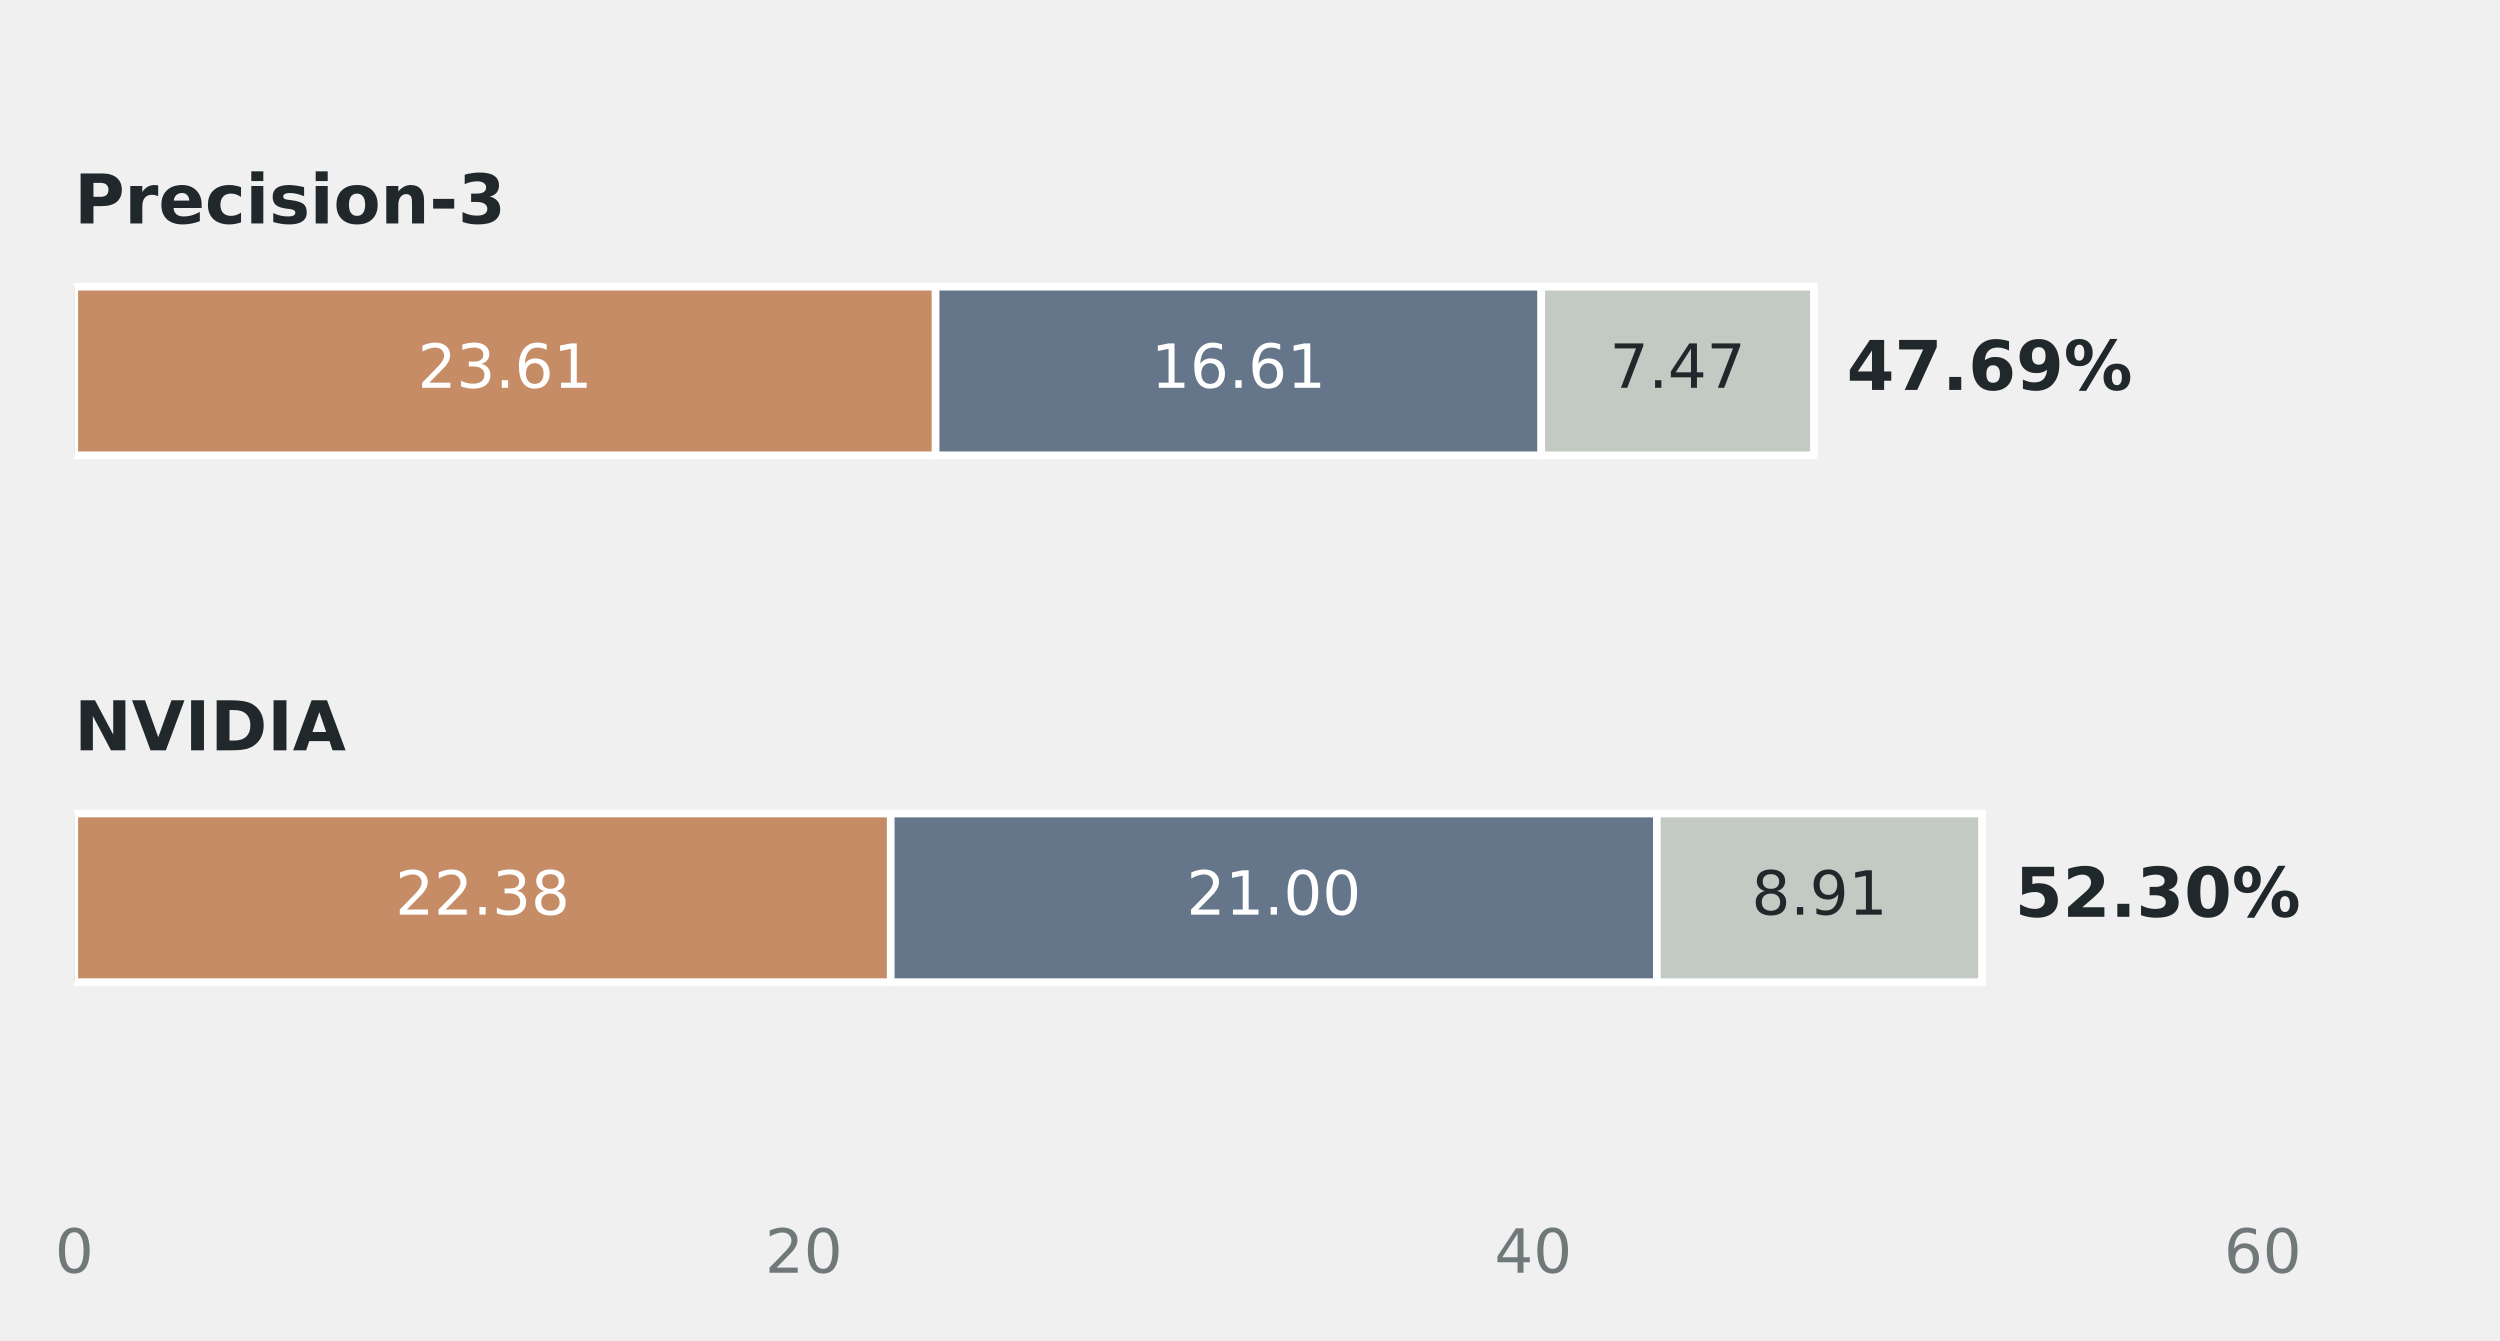
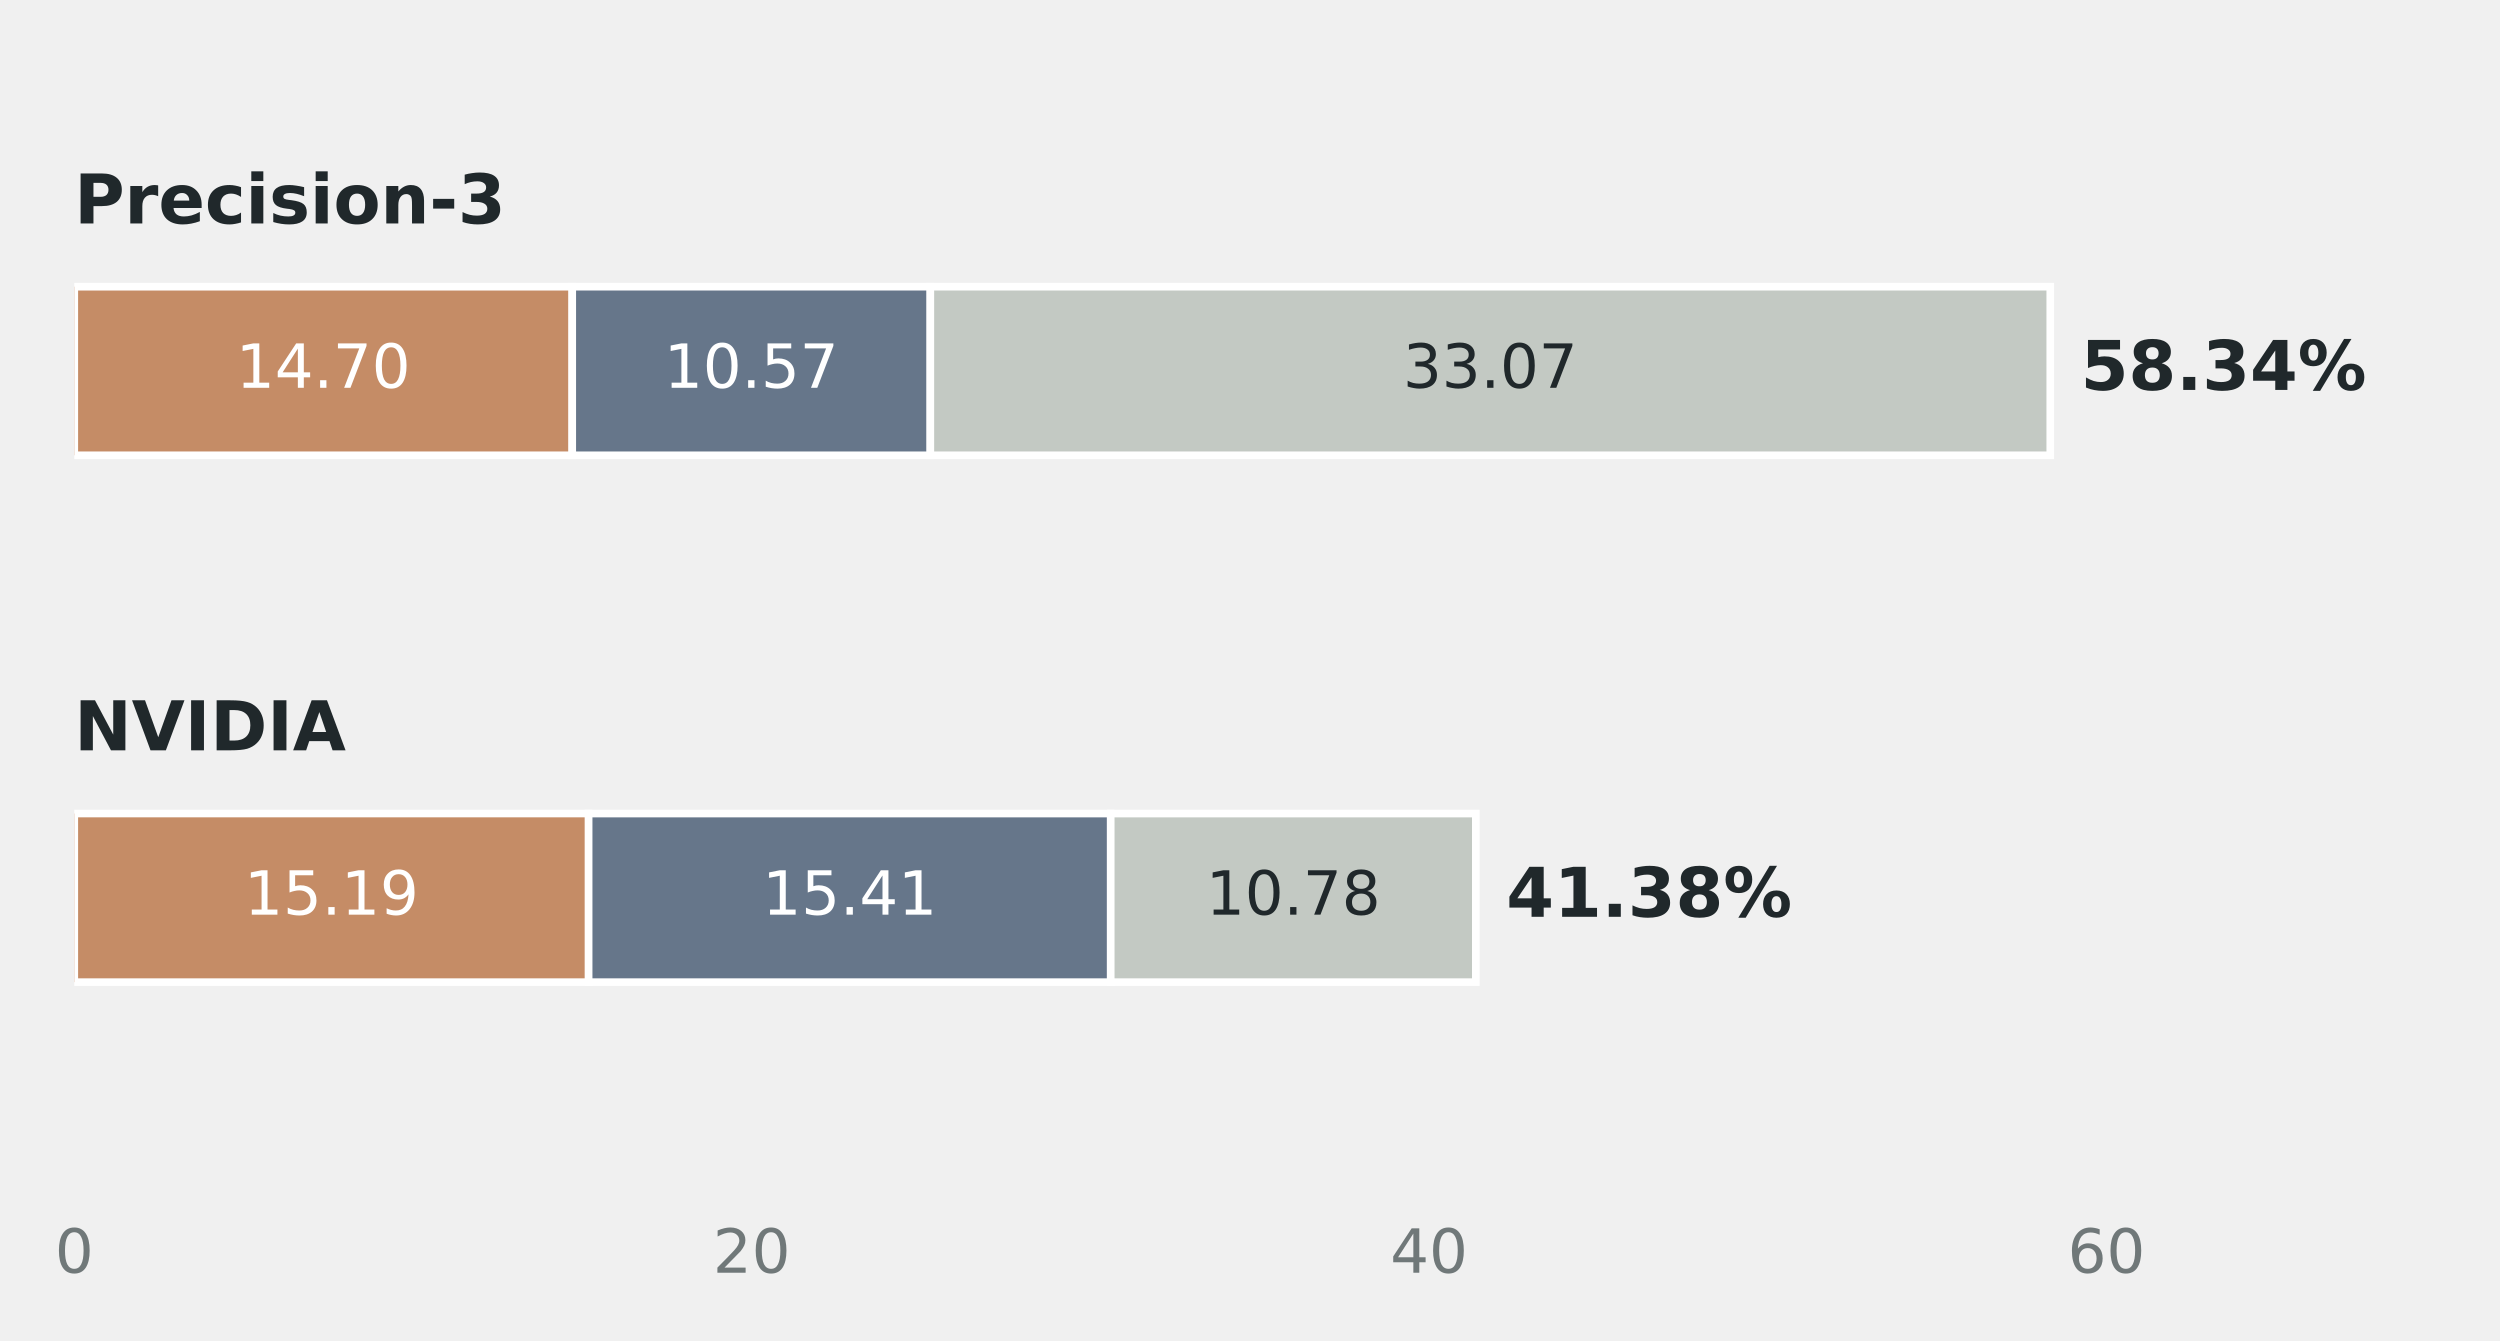
<svg xmlns="http://www.w3.org/2000/svg" width="327.985pt" height="175.839pt" viewBox="0 0 327.985 175.839" version="1.1">
  <defs>
    <style type="text/css">*{stroke-linejoin: round; stroke-linecap: butt}</style>
  </defs>
  <g id="figure_1">
    <g id="patch_1">
-       <path d="M 0 175.839  L 327.985 175.839  L 327.985 0  L 0 0  L 0 175.839  z " style="fill: none" />
+       <path d="M 0 175.839 L 327.985 175.839 L 327.985 0 L 0 0 L 0 175.839 z " style="fill: none" />
    </g>
    <g id="axes_1">
      <g id="patch_2">
-         <path d="M 9.745 148.896  L 320.785 148.896  L 320.785 7.2  L 9.745 7.2  L 9.745 148.896  z " style="fill: none" />
+         <path d="M 9.745 148.896 L 320.785 148.896 L 320.785 7.2 L 9.745 7.2 L 9.745 148.896 z " style="fill: none" />
      </g>
      <g id="matplotlib.axis_1">
        <g id="xtick_1">
          <g id="line2d_1" />
          <g id="text_1">
            <text style="fill: #707879; font: 8px 'DejaVu Sans'; text-anchor: middle" x="9.745" y="166.975" transform="rotate(-0 9.745 166.9748)">0</text>
          </g>
        </g>
        <g id="xtick_2">
          <g id="line2d_2" />
          <g id="text_2">
-             <text style="fill: #707879; font: 8px 'DejaVu Sans'; text-anchor: middle" x="105.45" y="166.975" transform="rotate(-0 105.4496 166.9748)">20</text>
+             <text style="fill: #707879; font: 8px 'DejaVu Sans'; text-anchor: middle" x="98.614" y="166.975" transform="rotate(-0 98.61357 166.9748)">20</text>
          </g>
        </g>
        <g id="xtick_3">
          <g id="line2d_3" />
          <g id="text_3">
-             <text style="fill: #707879; font: 8px 'DejaVu Sans'; text-anchor: middle" x="201.154" y="166.975" transform="rotate(-0 201.1542 166.9748)">40</text>
+             <text style="fill: #707879; font: 8px 'DejaVu Sans'; text-anchor: middle" x="187.482" y="166.975" transform="rotate(-0 187.4821 166.9748)">40</text>
          </g>
        </g>
        <g id="xtick_4">
          <g id="line2d_4" />
          <g id="text_4">
-             <text style="fill: #707879; font: 8px 'DejaVu Sans'; text-anchor: middle" x="296.859" y="166.975" transform="rotate(-0 296.8588 166.9748)">60</text>
+             <text style="fill: #707879; font: 8px 'DejaVu Sans'; text-anchor: middle" x="276.351" y="166.975" transform="rotate(-0 276.3507 166.9748)">60</text>
          </g>
        </g>
      </g>
      <g id="matplotlib.axis_2" />
      <g id="patch_3">
-         <path d="M 9.745 59.731  L 122.748 59.731  L 122.748 37.613  L 9.745 37.613  z " clip-path="url(#pf3163b7b8c)" style="fill: #c58c66; stroke: #ffffff; stroke-linejoin: miter" />
+         <path d="M 9.745 59.731 L 75.075 59.731 L 75.075 37.613 L 9.745 37.613 z " clip-path="url(#pca7a4d3d9c)" style="fill: #c58c66; stroke: #ffffff; stroke-linejoin: miter" />
      </g>
      <g id="patch_4">
-         <path d="M 122.748 59.731  L 202.207 59.731  L 202.207 37.613  L 122.748 37.613  z " clip-path="url(#pf3163b7b8c)" style="fill: #66768a; stroke: #ffffff; stroke-linejoin: miter" />
+         <path d="M 75.075 59.731 L 122.054 59.731 L 122.054 37.613 L 75.075 37.613 z " clip-path="url(#pca7a4d3d9c)" style="fill: #66768a; stroke: #ffffff; stroke-linejoin: miter" />
      </g>
      <g id="patch_5">
-         <path d="M 202.207 59.731  L 237.973 59.731  L 237.973 37.613  L 202.207 37.613  z " clip-path="url(#pf3163b7b8c)" style="fill: #c3c9c3; stroke: #ffffff; stroke-linejoin: miter" />
+         <path d="M 122.054 59.731 L 268.982 59.731 L 268.982 37.613 L 122.054 37.613 z " clip-path="url(#pca7a4d3d9c)" style="fill: #c3c9c3; stroke: #ffffff; stroke-linejoin: miter" />
      </g>
      <g id="patch_6">
-         <path d="M 9.745 128.851  L 116.86 128.851  L 116.86 106.733  L 9.745 106.733  z " clip-path="url(#pf3163b7b8c)" style="fill: #c58c66; stroke: #ffffff; stroke-linejoin: miter" />
+         <path d="M 9.745 128.851 L 77.225 128.851 L 77.225 106.733 L 9.745 106.733 z " clip-path="url(#pca7a4d3d9c)" style="fill: #c58c66; stroke: #ffffff; stroke-linejoin: miter" />
      </g>
      <g id="patch_7">
-         <path d="M 116.86 128.851  L 217.371 128.851  L 217.371 106.733  L 116.86 106.733  z " clip-path="url(#pf3163b7b8c)" style="fill: #66768a; stroke: #ffffff; stroke-linejoin: miter" />
+         <path d="M 77.225 128.851 L 145.72 128.851 L 145.72 106.733 L 77.225 106.733 z " clip-path="url(#pca7a4d3d9c)" style="fill: #66768a; stroke: #ffffff; stroke-linejoin: miter" />
      </g>
      <g id="patch_8">
-         <path d="M 217.371 128.851  L 260.028 128.851  L 260.028 106.733  L 217.371 106.733  z " clip-path="url(#pf3163b7b8c)" style="fill: #c3c9c3; stroke: #ffffff; stroke-linejoin: miter" />
+         <path d="M 145.72 128.851 L 193.619 128.851 L 193.619 106.733 L 145.72 106.733 z " clip-path="url(#pca7a4d3d9c)" style="fill: #c3c9c3; stroke: #ffffff; stroke-linejoin: miter" />
      </g>
      <g id="text_5">
        <text style="fill: #20282b; font: 700 9px 'DejaVu Sans'; text-anchor: start" x="9.745" y="29.318" transform="rotate(-0 9.745 29.3184)">Precision-3</text>
      </g>
      <g id="text_6">
-         <text style="fill: #ffffff; font: 8px 'DejaVu Sans'; text-anchor: middle" x="66.246" y="50.88" transform="rotate(-0 66.24636 50.8795)">23.61</text>
+         <text style="fill: #ffffff; font: 8px 'DejaVu Sans'; text-anchor: middle" x="42.41" y="50.88" transform="rotate(-0 42.41008 50.8795)">14.70</text>
      </g>
      <g id="text_7">
-         <text style="fill: #ffffff; font: 8px 'DejaVu Sans'; text-anchor: middle" x="162.477" y="50.88" transform="rotate(-0 162.4771 50.8795)">16.61</text>
+         <text style="fill: #ffffff; font: 8px 'DejaVu Sans'; text-anchor: middle" x="98.565" y="50.88" transform="rotate(-0 98.56451 50.8795)">10.57</text>
      </g>
      <g id="text_8">
-         <text style="fill: #20282b; font: 8px 'DejaVu Sans'; text-anchor: middle" x="220.09" y="50.88" transform="rotate(-0 220.0898 50.8795)">7.47</text>
+         <text style="fill: #20282b; font: 8px 'DejaVu Sans'; text-anchor: middle" x="195.518" y="50.88" transform="rotate(-0 195.5179 50.8795)">33.07</text>
      </g>
      <g id="text_9">
-         <text style="fill: #20282b; font: 700 9px 'DejaVu Sans'; text-anchor: start" x="242.28" y="51.155" transform="rotate(-0 242.2797 51.15544)">47.69%</text>
+         <text style="fill: #20282b; font: 700 9px 'DejaVu Sans'; text-anchor: start" x="272.981" y="51.155" transform="rotate(-0 272.9811 51.15544)">58.34%</text>
      </g>
      <g id="text_10">
        <text style="fill: #20282b; font: 700 9px 'DejaVu Sans'; text-anchor: start" x="9.745" y="98.438" transform="rotate(-0 9.745 98.4384)">NVIDIA</text>
      </g>
      <g id="text_11">
-         <text style="fill: #ffffff; font: 8px 'DejaVu Sans'; text-anchor: middle" x="63.303" y="119.999" transform="rotate(-0 63.30264 119.9995)">22.38</text>
+         <text style="fill: #ffffff; font: 8px 'DejaVu Sans'; text-anchor: middle" x="43.485" y="119.999" transform="rotate(-0 43.48504 119.9995)">15.19</text>
      </g>
      <g id="text_12">
-         <text style="fill: #ffffff; font: 8px 'DejaVu Sans'; text-anchor: middle" x="167.115" y="119.999" transform="rotate(-0 167.1155 119.9995)">21.00</text>
+         <text style="fill: #ffffff; font: 8px 'DejaVu Sans'; text-anchor: middle" x="111.473" y="119.999" transform="rotate(-0 111.4726 119.9995)">15.41</text>
      </g>
      <g id="text_13">
-         <text style="fill: #20282b; font: 8px 'DejaVu Sans'; text-anchor: middle" x="238.699" y="119.999" transform="rotate(-0 238.6994 119.9995)">8.91</text>
+         <text style="fill: #20282b; font: 8px 'DejaVu Sans'; text-anchor: middle" x="169.67" y="119.999" transform="rotate(-0 169.6695 119.9995)">10.78</text>
      </g>
      <g id="text_14">
-         <text style="fill: #20282b; font: 700 9px 'DejaVu Sans'; text-anchor: start" x="264.335" y="120.275" transform="rotate(-0 264.3348 120.2754)">52.30%</text>
+         <text style="fill: #20282b; font: 700 9px 'DejaVu Sans'; text-anchor: start" x="197.618" y="120.275" transform="rotate(-0 197.618 120.2754)">41.38%</text>
      </g>
    </g>
  </g>
  <defs>
-     <clipPath id="pf3163b7b8c">
+     <clipPath id="pca7a4d3d9c">
      <rect x="9.745" y="7.2" width="311.04" height="141.696" />
    </clipPath>
  </defs>
</svg>
